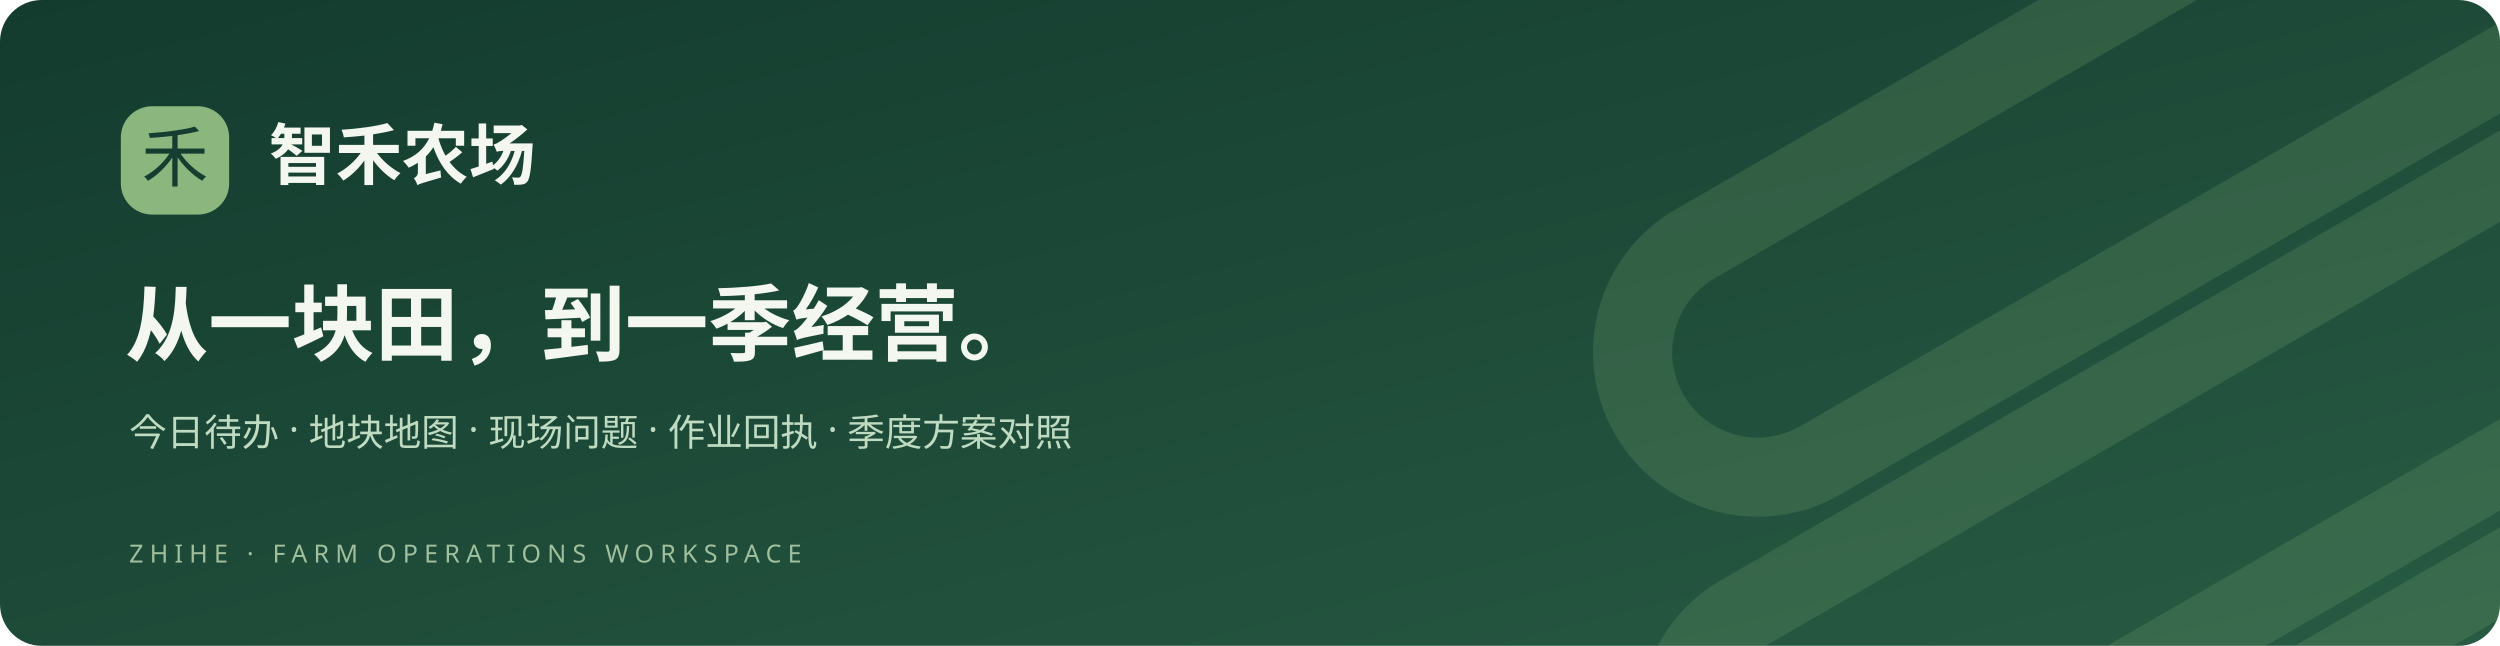
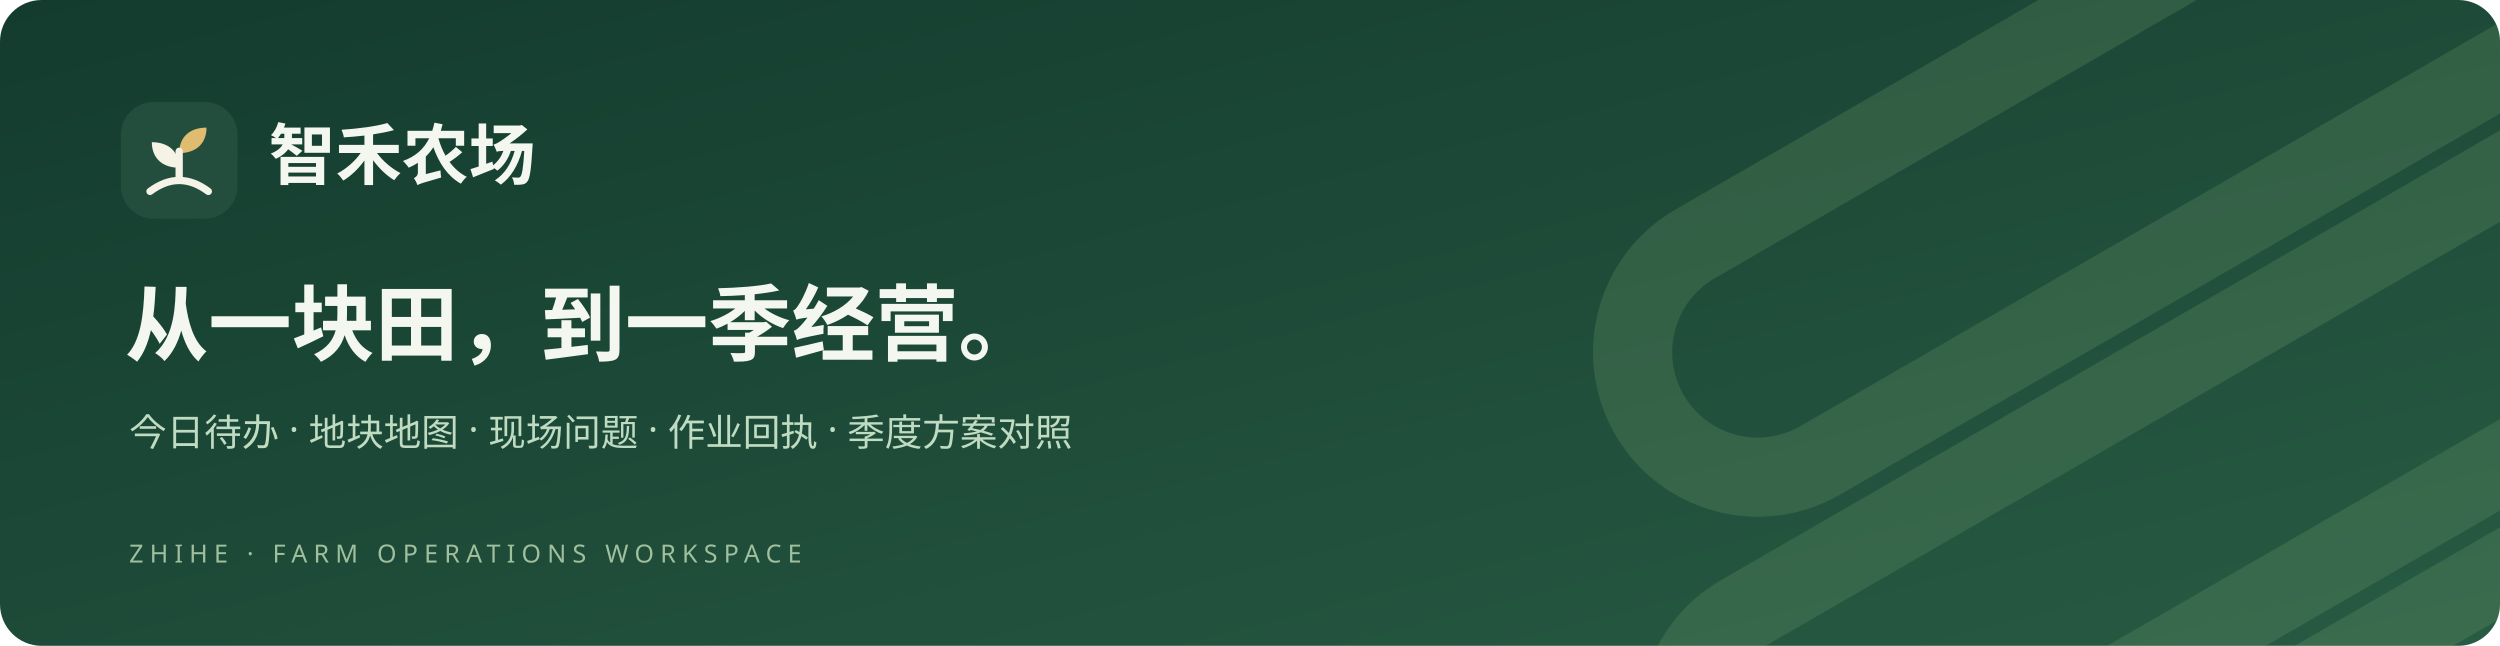
<svg xmlns="http://www.w3.org/2000/svg" width="1200" height="310" viewBox="0 0 1200 310" role="img" aria-label="智禾农场：从一块田，到一季经营">
  <defs>
    <linearGradient id="bg" x2="1" y2="1">
      <stop stop-color="#133b2e" />
      <stop offset="1" stop-color="#285b43" />
    </linearGradient>
    <clipPath id="clip">
      <rect width="1200" height="310" rx="20" />
    </clipPath>
  </defs>
  <g clip-path="url(#clip)">
    <rect width="1200" height="310" fill="url(#bg)" />
    <g fill="none" stroke="#88b578" stroke-width="38" opacity=".19" transform="translate(850,200) rotate(-30)">
      <rect x="-50" y="-90" width="700" height="120" rx="60" />
      <rect x="-120" y="75" width="700" height="120" rx="60" />
      <rect x="-190" y="240" width="700" height="120" rx="60" />
    </g>
-     <rect x="58" y="51" width="52" height="52" rx="15" fill="#8bb77e" />
-     <text x="84" y="87" text-anchor="middle" font-family="sans-serif" font-size="32" fill="#163e30">禾</text>
+     <g transform="translate(58 49) scale(.875)">
+       <rect width="64" height="64" rx="18" fill="#234d3c" />
+       <path d="M32 36C22 36 17 30 17 22C26 22 32 27 32 36Z" fill="#f5f2e6" />
+       <path d="M32 28C32 19 38 14 47 14C47 23 41 28 32 28Z" fill="#dfbc70" />
+       <path d="M32 27V43M16 49Q32 37 48 49" fill="none" stroke="#f5f2e6" stroke-width="4" stroke-linecap="round" stroke-linejoin="round" />
+     </g>
    <text x="129" y="86" font-family="sans-serif" font-size="32" font-weight="bold" fill="#f3f7ef">智禾农场</text>
    <text x="60" y="170" font-family="sans-serif" font-size="40" font-weight="bold" fill="#f3f7ef">从一块田，到一季经营。</text>
    <text x="62" y="214" font-family="sans-serif" font-size="18" fill="#bfdbc2">今日待办 · 地块地图 · 现场问题 · 作业回执 · 季度方案对照</text>
    <text x="62" y="270" font-family="sans-serif" font-size="12" letter-spacing="3" fill="#a0bf9d">ZHIHE · FARM OPERATIONS WORKSPACE</text>
  </g>
</svg>
